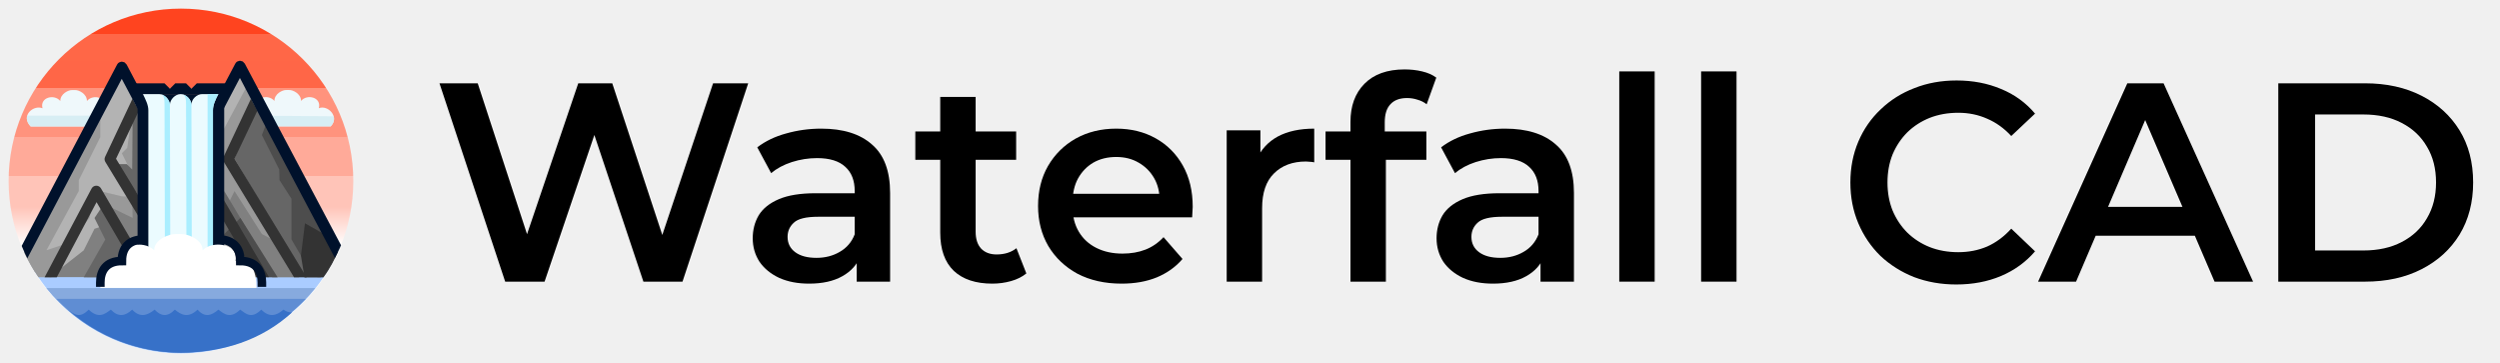
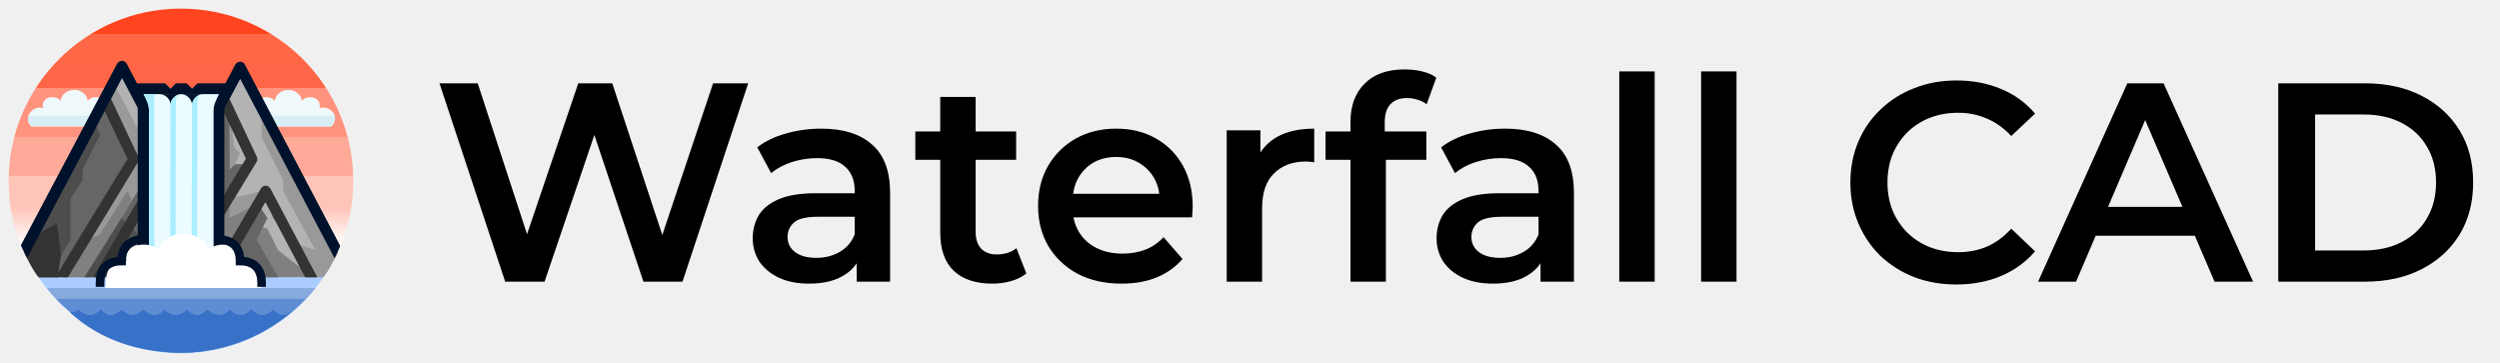
<svg xmlns="http://www.w3.org/2000/svg" xmlns:xlink="http://www.w3.org/1999/xlink" width="580" height="84" viewBox="0 0 580 84" version="1.1" id="svg5">
  <defs id="defs2">
    <rect x="80" y="8" width="624" height="64" id="rect732" />
    <rect x="72" y="0" width="416" height="152" id="rect445" />
    <linearGradient id="linearGradient1501">
      <stop style="stop-color:#ff0000;stop-opacity:1;" offset="0" id="stop1497" />
      <stop style="stop-color:#ff0000;stop-opacity:0;" offset="1" id="stop1499" />
    </linearGradient>
    <linearGradient id="linearGradient16022">
      <stop style="stop-color:#ff441f;stop-opacity:1;" offset="0" id="stop16018" />
      <stop style="stop-color:#ff441f;stop-opacity:1;" offset="0.137" id="stop1462" />
      <stop style="stop-color:#ff6747;stop-opacity:1;" offset="0.137" id="stop1454" />
      <stop style="stop-color:#ff6647;stop-opacity:1;" offset="0.358" id="stop1458" />
      <stop style="stop-color:#ff937d;stop-opacity:1;" offset="0.358" id="stop1466" />
      <stop style="stop-color:#ff937d;stop-opacity:1;" offset="0.557" id="stop1468" />
      <stop style="stop-color:#ffaa99;stop-opacity:1;" offset="0.557" id="stop1460" />
      <stop style="stop-color:#ffaa99;stop-opacity:1;" offset="0.717" id="stop1456" />
      <stop style="stop-color:#ffc4b8;stop-opacity:1;" offset="0.717" id="stop1470" />
      <stop style="stop-color:#ffc4b8;stop-opacity:1;" offset="0.842" id="stop1472" />
      <stop style="stop-color:#ffffff;stop-opacity:1;" offset="1" id="stop1464" />
      <stop style="stop-color:#ffffff;stop-opacity:1;" offset="1" id="stop16020" />
    </linearGradient>
-     <linearGradient xlink:href="#linearGradient16022" id="linearGradient16024" x1="32.057" y1="0.133" x2="32.057" y2="57" gradientUnits="userSpaceOnUse" gradientTransform="matrix(0.8,0,0,0.8,8.456712,8.555145)" />
-     <linearGradient xlink:href="#linearGradient1501" id="linearGradient1503" x1="0.057" y1="32.133" x2="64.057" y2="32.133" gradientUnits="userSpaceOnUse" gradientTransform="matrix(0.8,0,0,0.8,8.456712,8.555145)" />
-   </defs>
-   <g id="layer1">
-     <g id="g1164" transform="matrix(1.25,0,0,1.25,-10.57089,-10.69393)" style="stroke-width:0.8">
-       <circle style="fill:url(#linearGradient16024);fill-opacity:1;stroke:url(#linearGradient1503);stroke-width:0;stroke-linecap:round;stroke-linejoin:round;stroke-dasharray:none" id="circle14332" cx="42.057" cy="42.155" r="32" />
-       <path id="path13469-8" style="fill:#eff8fb;fill-opacity:1;stroke:none;stroke-width:0.8px;stroke-linecap:butt;stroke-linejoin:miter;stroke-opacity:1" d="m 21.85,25.274 c -0.659,-0.039 -2.2,0.675 -2.2,2.025 -1.112,-1.363 -3.85,-0.675 -3.3,1.35 -1.65,-0.675 -4.145,1.343 -2.2,3.374 h 7.7 0.55 7.7 c 0,-1.992 -0.55,-4.049 -2.2,-3.374 0.55,-2.025 -2.188,-2.713 -3.3,-1.35 0,-1.35 -1.541,-2.064 -2.2,-2.025 z" />
-       <path id="path13469-8-3" style="fill:#d7eef4;fill-opacity:1;stroke:none;stroke-width:0.8px;stroke-linecap:butt;stroke-linejoin:miter;stroke-opacity:1" d="m 13.51,30.022 c -0.175,0.59 -0.035,1.294 0.641,2 h 7.699 0.551 7.699 c 0,-0.166 -0.006,-0.331 -0.014,-0.496 -4.38e-4,-0.009 4.62e-4,-0.018 0,-0.027 -7.13e-4,-0.014 -0.003,-0.027 -0.004,-0.041 -0.009,-0.16 -0.02,-0.319 -0.037,-0.475 -0.018,-0.166 -0.04,-0.329 -0.068,-0.486 -5.88e-4,-0.003 -0.001,-0.006 -0.002,-0.01 -0.003,-0.018 -0.008,-0.035 -0.012,-0.053 -0.026,-0.137 -0.054,-0.271 -0.088,-0.398 -0.001,-0.005 -0.003,-0.009 -0.004,-0.014 z" />
-       <path id="path13469-8-9" style="fill:#eff8fb;fill-opacity:1;stroke:none;stroke-width:0.8px;stroke-linecap:butt;stroke-linejoin:miter;stroke-opacity:1" d="m 61.605,25.264 c -0.659,-0.039 -2.2,0.675 -2.2,2.025 -1.112,-1.363 -3.85,-0.675 -3.3,1.35 -1.65,-0.675 -2.2,1.383 -2.2,3.374 h 7.7 0.55 7.7 c 1.742,-1.788 -0.55,-4.049 -2.2,-3.374 0.55,-2.025 -2.188,-2.713 -3.3,-1.35 0,-1.35 -1.541,-2.064 -2.2,-2.025 z" />
-       <path id="path13469-8-9-6" style="fill:#d7eef4;fill-opacity:1;stroke:none;stroke-width:0.8px;stroke-linecap:butt;stroke-linejoin:miter;stroke-opacity:1" d="m 54.135,30.013 c -0.001,0.004 -0.003,0.009 -0.004,0.014 -0.078,0.294 -0.133,0.614 -0.17,0.947 -0.016,0.147 -0.028,0.298 -0.037,0.449 -0.003,0.048 -0.006,0.096 -0.008,0.145 -0.007,0.148 -0.012,0.296 -0.012,0.445 h 7.699 0.002 0.549 7.699 0.002 c 0.6,-0.615 0.722,-1.287 0.557,-1.875 z" />
-       <path id="path3694" style="fill:#aaccff;stroke:#ff0000;stroke-width:0;stroke-linecap:round;stroke-linejoin:round;stroke-dasharray:none" d="M 13.809,57.022 C 19.321,67.528 30.193,74.122 42.057,74.155 53.921,74.122 64.793,67.528 70.305,57.022 Z" />
-       <path id="path3694-6" style="fill:#87aade;stroke:#ff0000;stroke-width:0;stroke-linecap:round;stroke-linejoin:round;stroke-dasharray:none" d="m 17.062,62.022 c 6.021,7.52 15.149,11.968 24.871,12 9.721,-0.032 19.019,-4.48 25.066,-12 z" />
-       <path id="path3694-6-0-6" style="fill:#5f8dd3;stroke:#ff0000;stroke-width:0;stroke-linecap:round;stroke-linejoin:round;stroke-dasharray:none" d="m 18.93,64.022 c 5.98,6.312 14.299,9.959 23.07,10 8.757,-0.041 17.232,-3.7 23.24,-10 z" />
-       <path id="path3694-6-0-6-2" style="fill:#3771c8;stroke:#ff0000;stroke-width:0;stroke-linecap:round;stroke-linejoin:round;stroke-dasharray:none" d="m 21.059,66.022 c 5.788,5.104 13.225,7.946 20.941,8 7.717,-0.054 14.918,-2.215 20.706,-7.504 -0.677,0.084 -1.182,-0.217 -1.625,-0.496 -1.329,1.201 -2.69,1.46 -4.109,0 -1.829,1.803 -2.84,0.773 -3.924,0 -1.774,1.721 -2.913,0.887 -4.038,0 -1.255,1.093 -2.53,1.557 -3.87,0 -1.699,1.613 -3,1.026 -4.221,0 -1.368,1.426 -2.603,1.238 -3.75,0 -1.364,1.107 -2.744,1.544 -4.169,0 -1.281,1.215 -2.594,1.448 -3.961,0 -1.15,0.862 -2.297,1.739 -4.117,0 -1.757,1.798 -2.779,0.779 -3.863,0 z" />
-       <path id="path3748-5" style="fill:#b3b3b3;stroke:none;stroke-width:1.6;stroke-linecap:round;stroke-linejoin:round;stroke-dasharray:none" d="m 31.084,20.999 -18.125,34.438 a 32,32 0 0 0 1.943,3.562 h 36.182 z" />
-       <path style="fill:#808080;stroke:none;stroke-width:0.8px;stroke-linecap:butt;stroke-linejoin:miter;stroke-opacity:1" d="M 29.084,49.999 26,51.022 l -2,4 -6.343,4.969 15.261,0.014 z" id="path16836" />
-       <path style="fill:#666666;stroke:none;stroke-width:0.8px;stroke-linecap:butt;stroke-linejoin:miter;stroke-opacity:1" d="m 28,46.022 -2,3 2,4 -4,7 h 12 l -2.916,-7.023 z" id="path16108" />
-       <path id="path16840" style="fill:#999999;stroke:none;stroke-width:0.8px;stroke-linecap:butt;stroke-linejoin:miter;stroke-opacity:1" d="M 27.084,29.999 13.004,55.518 c 0.56,1.198 1.781,3.412 2.574,4.5 l 2.417,3.38e-4 2.088,-6.02 -3,1 6,-11 v -2 l 4,-8 z" />
-       <path style="fill:#999999;stroke:none;stroke-width:0.8px;stroke-linecap:butt;stroke-linejoin:miter;stroke-opacity:1" d="m 21.084,53.999 4,-5 1,-5 z" id="path16838" />
-       <path style="fill:#999999;stroke:none;stroke-width:0.8px;stroke-linecap:butt;stroke-linejoin:miter;stroke-opacity:1" d="m 27,44.022 4.084,0.977 0.916,0.023 2,1 -1,9 -6,-11" id="path16842" />
-       <path style="fill:#808080;stroke:none;stroke-width:0.8px;stroke-linecap:butt;stroke-linejoin:miter;stroke-opacity:1" d="M 29,47.022 33.084,48.999 33,45.022 l 3,7 -3,3 z" id="path16844" />
-       <path style="fill:#999999;stroke:none;stroke-width:0.8px;stroke-linecap:butt;stroke-linejoin:miter;stroke-opacity:1" d="m 34.084,42.999 -3,-6 1,-1 1,-7 1,-1 1,15 z" id="path16895" />
-       <path style="fill:#666666;stroke:none;stroke-width:0.8px;stroke-linecap:butt;stroke-linejoin:miter;stroke-opacity:1" d="m 30,39.022 h 2 l 1,1 0.084,-10.023 1,-3 L 35,46.022 Z" id="path16897" />
-       <path d="m -10.485,42.977 -13.434,-22.072 4.232,-8.895 -1.176,-2.245 -5.098,10.805 c -0.133,0.3 -0.11,0.646 0.061,0.926 l 13.074,21.48 z" style="color:#707070;fill:#333333;stroke-width:0.8;stroke-linecap:round;stroke-linejoin:round;-inkscape-stroke:none" id="path636" class="UnoptimicedTransforms" transform="translate(53.91841,17.11749)" />
-       <path id="path3748-36" style="color:#707070;fill:#00112b;stroke-width:0.8;stroke-linecap:round;stroke-linejoin:round;-inkscape-stroke:none" d="M 51.969,58.534 31.979,20.552 c -6.5e-4,-6.52e-4 -0.001,-0.001 -0.002,-0.002 l -0.008,-0.016 c -0.059,-0.085 -0.131,-0.161 -0.213,-0.225 -0.043,-0.059 -0.093,-0.112 -0.148,-0.16 -0.1,-0.049 -0.208,-0.08 -0.318,-0.094 -0.063,-0.025 -0.128,-0.044 -0.195,-0.057 -0.002,6.44e-4 -0.004,0.001 -0.006,0.002 -0.001,-6.54e-4 -0.003,-0.001 -0.004,-0.002 l 6.8e-5,5e-5 c -0.136,0.009 -0.268,0.046 -0.389,0.107 -0.043,0.01 -0.086,0.022 -0.127,0.037 h -0.002 c -0.156,0.094 -0.283,0.229 -0.367,0.391 L 12.479,54.204 c 0.321,0.776 0.673,1.539 1.055,2.287 L 31.061,23.19 49.795,58.491" />
-       <path id="path3748-3" style="fill:#b3b3b3;stroke:none;stroke-width:1.6;stroke-linecap:round;stroke-linejoin:round;stroke-dasharray:none" d="m 53.084,20.999 -20,38 h 36.014 a 32,32 0 0 0 2.025,-3.727 z" />
-       <path id="path16899" style="fill:#666666;stroke:none;stroke-width:0.8px;stroke-linecap:butt;stroke-linejoin:miter;stroke-opacity:1" d="M 56.084,26.999 52,38.022 l 13,22 h 3 c 0.753,-1.189 2.525,-3.45 3.115,-4.729 z" />
-       <path id="path16901" style="fill:#4d4d4d;stroke:none;stroke-width:0.8px;stroke-linecap:butt;stroke-linejoin:miter;stroke-opacity:1" d="m 58.084,31.013 -1.004,2.611 3.213,6.375 0.068,2 2.223,3.459 v 7.545 l 3.5,5.996 h 3.014 a 32,32 0 0 0 2.01,-3.686 z" />
-       <path id="path16903" style="fill:#333333;stroke:none;stroke-width:0.8px;stroke-linecap:butt;stroke-linejoin:miter;stroke-opacity:1" d="M 65.082,49.999 64.334,56.001 65,60.022 l 3.507,0.018 c 1.29,-1.715 2.123,-3.519 2.655,-4.64 l -1.524,-2.829 z" />
-       <path style="fill:#999999;stroke:none;stroke-width:0.8px;stroke-linecap:butt;stroke-linejoin:miter;stroke-opacity:1" d="M 54.584,23.999 49.584,33.326 49,44.022 59.031,58.999 h 5.303 l -11.25,-17 L 52,38.022 l 0.084,-2.023 4,-9 -1.5,-3" id="path16905" />
-       <path style="fill:#808080;stroke:none;stroke-width:0.8px;stroke-linecap:butt;stroke-linejoin:miter;stroke-opacity:1" d="m 51,46.022 1,-2 5.08,7.977 L 61,54.022 l 3,6 h -5 z" id="path16907" />
-       <path style="fill:#666666;stroke:none;stroke-width:0.8px;stroke-linecap:butt;stroke-linejoin:miter;stroke-opacity:1" d="m 59.031,58.999 -8.947,-15 -1,9 2.317,1.5 1.683,2.5 5.947,2" id="path16909" />
-       <path style="fill:#4d4d4d;stroke:none;stroke-width:0.8px;stroke-linecap:butt;stroke-linejoin:miter;stroke-opacity:1" d="m 49.084,52.999 4,-4 L 60,60.022 h -6 l -2.599,-5.523 -2.317,-1.5" id="path16911" />
-       <path d="m -10.525,42.911 -13.394,-22.006 4.232,-8.895 -1.176,-2.245 -5.098,10.805 c -0.133,0.3 -0.11,0.646 0.061,0.926 l 13.034,21.415 z" style="color:#707070;fill:#333333;stroke-width:0.8;stroke-linecap:round;stroke-linejoin:round;-inkscape-stroke:none" id="path636-7" class="UnoptimicedTransforms" transform="translate(75.91841,17.11749)" />
-       <path id="path3748-2-5" style="color:#707070;fill:#00112b;stroke-width:0.8;stroke-linecap:round;stroke-linejoin:round;-inkscape-stroke:none" d="m 70.635,56.435 c 0.378,-0.758 0.827,-1.576 1.143,-2.362 L 53.918,20.384 c -6.66e-4,-6.68e-4 -0.001,-0.001 -0.002,-0.002 l -0.008,-0.016 c -0.059,-0.085 -0.131,-0.161 -0.213,-0.225 -0.043,-0.059 -0.093,-0.112 -0.148,-0.16 -0.1,-0.049 -0.208,-0.08 -0.318,-0.094 -0.063,-0.025 -0.128,-0.044 -0.195,-0.057 -0.002,6.27e-4 -0.004,0.001 -0.006,0.002 -0.001,-6.36e-4 -0.003,-0.001 -0.004,-0.002 l 6.9e-5,5.1e-5 c -0.136,0.009 -0.268,0.046 -0.389,0.107 -0.043,0.01 -0.086,0.022 -0.127,0.037 h -0.002 c -0.156,0.094 -0.283,0.229 -0.367,0.391 l -20,38 c -0.107,0.204 -0.14,0.439 -0.094,0.664 0.046,0.225 0.168,0.428 0.346,0.574 0.178,0.146 0.402,0.226 0.633,0.227 l 1.656,-2 L 53,23.022 c 5.776,11.07 11.817,22.357 17.635,33.412 z" />
-       <path d="M 58.398,59.995 48.74,43.491 c -0.396,-0.678 -1.382,-0.657 -1.748,0.037 l -8.717,16.467 m 2.262,0 7.383,-13.945 8.16,13.945" style="color:#707070;fill:#333333;stroke:none;stroke-width:0.8;stroke-linecap:round;stroke-linejoin:round;-inkscape-stroke:none" id="path708-3" />
-       <rect style="fill:#00112b;stroke:none;stroke-width:1.6;stroke-linecap:round;stroke-linejoin:round;stroke-dasharray:none" id="rect13064" width="16.084" height="33.977" x="34" y="26.022" ry="0" />
-       <path id="rect13118" style="fill:#00112b;stroke-width:1.6;stroke-linecap:round;stroke-linejoin:round" d="m 33,24.022 h 6 l 1,1 1,-1 h 2 l 1,1 1,-1 h 6 v 2 H 33 Z" />
-       <path style="fill:#ebfbff;fill-opacity:1;stroke:none;stroke-width:0.8px;stroke-linecap:butt;stroke-linejoin:miter;stroke-opacity:1" d="m 36,60.022 v -31 c 0,-1 -0.519,-1.996 -1,-2.989 L 36,26.022 h 2 c 1,0 1.979,1.035 2,2 0,-1 1,-2 2,-2 1,0 2,1 2,2 -0.047,-1.029 1,-2 2,-2 h 2 l 0.994,-0.011 C 48.461,27.022 48,28.022 48,29.022 v 31 z" id="path13284" />
-       <path d="M 36.861,60.022 27.203,43.518 C 26.808,42.841 25.821,42.862 25.455,43.556 L 16.738,60.022 m 2.262,0 7.383,-13.945 8.16,13.945" style="color:#707070;fill:#333333;stroke:none;stroke-width:0.8;stroke-linecap:round;stroke-linejoin:round;-inkscape-stroke:none" id="path708" />
-       <path style="fill:#aaeeff;stroke:none;stroke-width:0.8px;stroke-linecap:butt;stroke-linejoin:miter;stroke-opacity:1" d="m 39.084,59.999 h 1 L 40,28.022 c 0,-1 -1,-2 -2,-2 0.989,0 1,0.969 1,2 z" id="path13338" />
-       <path style="fill:#aaeeff;stroke:none;stroke-width:0.8px;stroke-linecap:butt;stroke-linejoin:miter;stroke-opacity:1" d="m 43.084,59.999 h 1 L 44,28.022 c 0,-1 -1,-2 -2,-2 0.989,0 1,0.969 1,2 z" id="path13338-7" />
-       <path id="rect13415" style="fill:#aaeeff;stroke-width:1.6;stroke-linecap:round;stroke-linejoin:round" d="m 47,26.022 h 2 c -0.504,0.98 -1.013,1.999 -1,2.976 V 60.022 h -1 z" />
-       <path id="path13469" style="fill:#ffffff;stroke:none;stroke-width:0.8px;stroke-linecap:butt;stroke-linejoin:miter;stroke-opacity:1" d="m 41.084,51.999 c -1.198,-0.058 -4,1 -4,3 -2.022,-2.02 -7,-1 -6,2 -3,-1 -4,2.049 -4,5 h 14 1 14 c 0,-2.951 -1,-6 -4,-5 1,-3 -3.978,-4.02 -6,-2 0,-2 -2.802,-3.058 -4,-3 z" />
-       <path style="fill:none;stroke:#00112b;stroke-width:1.6;stroke-linecap:square;stroke-linejoin:miter;stroke-dasharray:none;stroke-opacity:1" d="m 27.084,60.999 c -0.001,-2.086 1,-4 4,-4 0,-3 1.916,-3.977 3.916,-3.977" id="path13469-0" />
-       <path style="fill:none;stroke:#00112b;stroke-width:1.6;stroke-linecap:square;stroke-linejoin:miter;stroke-dasharray:none;stroke-opacity:1" d="m 57.084,60.999 c 0.001,-2.086 -1,-4 -4,-4 0,-3 -2,-4 -4,-4" id="path13469-0-3" />
-       <path style="fill:none;stroke:none;stroke-width:0.8px;stroke-linecap:butt;stroke-linejoin:miter;stroke-opacity:1" d="m 19.744,57.999 -1.028,2 h 8.79 l 0.01,-2 z" id="path625" />
-     </g>
-     <style>
+     <linearGradient xlink:href="#linearGradient16022" id="linearGradient16024" x1="32.057" y1="0.133" x2="32.057" y2="57" gradientUnits="userSpaceOnUse" gradientTransform="matrix(-0.8,0,0,0.8,75.65671,8.555145)" />
+     <linearGradient xlink:href="#linearGradient1501" id="linearGradient1503" x1="0.057" y1="32.133" x2="64.057" y2="32.133" gradientUnits="userSpaceOnUse" gradientTransform="matrix(-0.8,0,0,0.8,75.65671,8.555145)" />
+     <style id="style266">
        #text730 {
            fill: black;
        }
        @media (prefers-color-scheme: dark) {
            #text730 {
                fill: white;
            }
        }
    </style>
-     <g aria-label="Waterfall CAD" transform="matrix(1.173869,0,0,1.173869,6.315557,-4.466484)" id="text730" style="font-size:56px;line-height:1.25;font-family:Montserrat;-inkscape-font-specification:Montserrat;letter-spacing:0px;word-spacing:0px;white-space:pre;shape-inside:url(#rect732);display:inline;stroke-width:0.852;">
-       <path d="m 94.504,59.469 -12.992,-39.2 h 7.56 l 11.592,35.448 h -3.752 l 12.04,-35.448 h 6.72 l 11.704,35.448 h -3.64 l 11.872,-35.448 h 6.944 l -12.992,39.2 h -7.728 l -10.696,-31.976 h 2.016 l -10.864,31.976 z" style="font-weight:600;-inkscape-font-specification:'Montserrat Semi-Bold';" id="path968" />
-       <path d="m 164,59.469 v -6.048 l -0.392,-1.288 v -10.584 q 0,-3.08 -1.848,-4.76 -1.848,-1.736 -5.6,-1.736 -2.52,0 -4.984,0.784 -2.408,0.784 -4.088,2.184 l -2.744,-5.096 q 2.408,-1.848 5.712,-2.744 3.36,-0.952 6.944,-0.952 6.496,0 10.024,3.136 3.584,3.08 3.584,9.576 v 17.528 z m -9.408,0.392 q -3.36,0 -5.88,-1.12 -2.52,-1.176 -3.92,-3.192 -1.344,-2.072 -1.344,-4.648 0,-2.52 1.176,-4.536 1.232,-2.016 3.976,-3.192 2.744,-1.176 7.28,-1.176 h 8.68 v 4.648 h -8.176 q -3.584,0 -4.816,1.176 -1.232,1.12 -1.232,2.8 0,1.904 1.512,3.024 1.512,1.12 4.2,1.12 2.576,0 4.592,-1.176 2.072,-1.176 2.968,-3.472 l 1.176,4.2 q -1.008,2.632 -3.64,4.088 -2.576,1.456 -6.552,1.456 z" style="font-weight:600;-inkscape-font-specification:'Montserrat Semi-Bold';" id="path970" />
-       <path d="m 190.824,59.861 q -4.928,0 -7.616,-2.52 -2.688,-2.576 -2.688,-7.56 v -26.824 h 7 v 26.656 q 0,2.128 1.064,3.304 1.12,1.176 3.08,1.176 2.352,0 3.92,-1.232 l 1.96,4.984 q -1.232,1.008 -3.024,1.512 -1.792,0.504 -3.696,0.504 z m -15.232,-24.472 v -5.6 h 19.936 v 5.6 z" style="font-weight:600;-inkscape-font-specification:'Montserrat Semi-Bold';" id="path972" />
-       <path d="m 216.382,59.861 q -4.984,0 -8.736,-1.96 -3.696,-2.016 -5.768,-5.488 -2.016,-3.472 -2.016,-7.896 0,-4.48 1.96,-7.896 2.016,-3.472 5.488,-5.432 3.528,-1.96 8.008,-1.96 4.368,0 7.784,1.904 3.416,1.904 5.376,5.376 1.96,3.472 1.96,8.176 0,0.448 -0.056,1.008 0,0.56 -0.056,1.064 h -24.92 v -4.648 h 21.224 l -2.744,1.456 q 0.056,-2.576 -1.064,-4.536 -1.12,-1.96 -3.08,-3.08 -1.904,-1.12 -4.424,-1.12 -2.576,0 -4.536,1.12 -1.904,1.12 -3.024,3.136 -1.064,1.96 -1.064,4.648 v 1.12 q 0,2.688 1.232,4.76 1.232,2.072 3.472,3.192 2.24,1.12 5.152,1.12 2.52,0 4.536,-0.784 2.016,-0.784 3.584,-2.464 l 3.752,4.312 q -2.016,2.352 -5.096,3.64 -3.024,1.232 -6.944,1.232 z" style="font-weight:600;-inkscape-font-specification:'Montserrat Semi-Bold';" id="path974" />
-       <path d="m 237.158,59.469 v -29.904 h 6.664 v 8.232 l -0.784,-2.408 q 1.344,-3.024 4.2,-4.592 2.912,-1.568 7.224,-1.568 v 6.664 q -0.448,-0.112 -0.84,-0.112 -0.392,-0.056 -0.784,-0.056 -3.976,0 -6.328,2.352 -2.352,2.296 -2.352,6.888 v 14.504 z" style="font-weight:600;-inkscape-font-specification:'Montserrat Semi-Bold';" id="path976" />
-       <path d="m 261.63,59.469 v -31.584 q 0,-4.704 2.744,-7.504 2.8,-2.856 7.952,-2.856 1.848,0 3.472,0.392 1.68,0.392 2.8,1.232 l -1.904,5.264 q -0.784,-0.616 -1.792,-0.896 -1.008,-0.336 -2.072,-0.336 -2.184,0 -3.304,1.232 -1.12,1.176 -1.12,3.584 v 3.36 l 0.224,3.136 v 24.976 z m -4.928,-24.08 v -5.6 h 19.936 v 5.6 z" style="font-weight:600;-inkscape-font-specification:'Montserrat Semi-Bold';" id="path978" />
-       <path d="m 299.206,59.469 v -6.048 l -0.392,-1.288 v -10.584 q 0,-3.08 -1.848,-4.76 -1.848,-1.736 -5.6,-1.736 -2.52,0 -4.984,0.784 -2.408,0.784 -4.088,2.184 l -2.744,-5.096 q 2.408,-1.848 5.712,-2.744 3.36,-0.952 6.944,-0.952 6.496,0 10.024,3.136 3.584,3.08 3.584,9.576 v 17.528 z m -9.408,0.392 q -3.36,0 -5.88,-1.12 -2.52,-1.176 -3.92,-3.192 -1.344,-2.072 -1.344,-4.648 0,-2.52 1.176,-4.536 1.232,-2.016 3.976,-3.192 2.744,-1.176 7.28,-1.176 h 8.68 v 4.648 h -8.176 q -3.584,0 -4.816,1.176 -1.232,1.12 -1.232,2.8 0,1.904 1.512,3.024 1.512,1.12 4.2,1.12 2.576,0 4.592,-1.176 2.072,-1.176 2.968,-3.472 l 1.176,4.2 q -1.008,2.632 -3.64,4.088 -2.576,1.456 -6.552,1.456 z" style="font-weight:600;-inkscape-font-specification:'Montserrat Semi-Bold';" id="path980" />
-       <path d="m 314.774,59.469 v -41.552 h 7 v 41.552 z" style="font-weight:600;-inkscape-font-specification:'Montserrat Semi-Bold';" id="path982" />
-       <path d="m 330.958,59.469 v -41.552 h 7 v 41.552 z" style="font-weight:600;-inkscape-font-specification:'Montserrat Semi-Bold';" id="path984" />
-       <path d="m 381.414,60.029 q -4.48,0 -8.344,-1.456 -3.808,-1.512 -6.664,-4.2 -2.8,-2.744 -4.368,-6.44 -1.568,-3.696 -1.568,-8.064 0,-4.368 1.568,-8.064 1.568,-3.696 4.424,-6.384 2.856,-2.744 6.664,-4.2 3.808,-1.512 8.344,-1.512 4.816,0 8.792,1.68 3.976,1.624 6.72,4.872 l -4.704,4.424 q -2.128,-2.296 -4.76,-3.416 -2.632,-1.176 -5.712,-1.176 -3.08,0 -5.656,1.008 -2.52,1.008 -4.424,2.856 -1.848,1.848 -2.912,4.368 -1.008,2.52 -1.008,5.544 0,3.024 1.008,5.544 1.064,2.52 2.912,4.368 1.904,1.848 4.424,2.856 2.576,1.008 5.656,1.008 3.08,0 5.712,-1.12 2.632,-1.176 4.76,-3.528 l 4.704,4.48 q -2.744,3.192 -6.72,4.872 -3.976,1.68 -8.848,1.68 z" style="font-weight:600;-inkscape-font-specification:'Montserrat Semi-Bold';" id="path986" />
-       <path d="m 397.585,59.469 17.64,-39.2 h 7.168 l 17.696,39.2 h -7.616 l -15.176,-35.336 h 2.912 l -15.12,35.336 z m 8.12,-9.072 1.96,-5.712 h 21.168 l 1.96,5.712 z" style="font-weight:600;-inkscape-font-specification:'Montserrat Semi-Bold';" id="path988" />
-       <path d="m 445.073,59.469 v -39.2 h 17.136 q 6.384,0 11.2,2.464 4.816,2.464 7.504,6.832 2.688,4.368 2.688,10.304 0,5.88 -2.688,10.304 -2.688,4.368 -7.504,6.832 -4.816,2.464 -11.2,2.464 z m 7.28,-6.16 h 9.52 q 4.424,0 7.616,-1.68 3.248,-1.68 4.984,-4.704 1.792,-3.024 1.792,-7.056 0,-4.088 -1.792,-7.056 -1.736,-3.024 -4.984,-4.704 -3.192,-1.68 -7.616,-1.68 h -9.52 z" style="font-weight:600;-inkscape-font-specification:'Montserrat Semi-Bold';" id="path990" />
-     </g>
+   </defs>
+   <g id="g1164" transform="matrix(-1.25,0,0,1.25,94.57089,-10.69393)" style="stroke-width:0.8">
+     <circle style="fill:url(#linearGradient16024);fill-opacity:1;stroke:url(#linearGradient1503);stroke-width:0;stroke-linecap:round;stroke-linejoin:round;stroke-dasharray:none" id="circle14332" cx="42.057" cy="42.155" r="32" />
+     <path id="path13469-8" style="fill:#eff8fb;fill-opacity:1;stroke:none;stroke-width:0.8px;stroke-linecap:butt;stroke-linejoin:miter;stroke-opacity:1" d="m 21.85,25.274 c -0.659,-0.039 -2.2,0.675 -2.2,2.025 -1.112,-1.363 -3.85,-0.675 -3.3,1.35 -1.65,-0.675 -4.145,1.343 -2.2,3.374 h 7.7 0.55 7.7 c 0,-1.992 -0.55,-4.049 -2.2,-3.374 0.55,-2.025 -2.188,-2.713 -3.3,-1.35 0,-1.35 -1.541,-2.064 -2.2,-2.025 z" />
+     <path id="path13469-8-3" style="fill:#d7eef4;fill-opacity:1;stroke:none;stroke-width:0.8px;stroke-linecap:butt;stroke-linejoin:miter;stroke-opacity:1" d="m 13.51,30.022 c -0.175,0.59 -0.035,1.294 0.641,2 h 7.699 0.551 7.699 c 0,-0.166 -0.006,-0.331 -0.014,-0.496 -4.38e-4,-0.009 4.62e-4,-0.018 0,-0.027 -7.13e-4,-0.014 -0.003,-0.027 -0.004,-0.041 -0.009,-0.16 -0.02,-0.319 -0.037,-0.475 -0.018,-0.166 -0.04,-0.329 -0.068,-0.486 -5.88e-4,-0.003 -0.001,-0.006 -0.002,-0.01 -0.003,-0.018 -0.008,-0.035 -0.012,-0.053 -0.026,-0.137 -0.054,-0.271 -0.088,-0.398 -0.001,-0.005 -0.003,-0.009 -0.004,-0.014 z" />
+     <path id="path13469-8-9" style="fill:#eff8fb;fill-opacity:1;stroke:none;stroke-width:0.8px;stroke-linecap:butt;stroke-linejoin:miter;stroke-opacity:1" d="m 61.605,25.264 c -0.659,-0.039 -2.2,0.675 -2.2,2.025 -1.112,-1.363 -3.85,-0.675 -3.3,1.35 -1.65,-0.675 -2.2,1.383 -2.2,3.374 h 7.7 0.55 7.7 c 1.742,-1.788 -0.55,-4.049 -2.2,-3.374 0.55,-2.025 -2.188,-2.713 -3.3,-1.35 0,-1.35 -1.541,-2.064 -2.2,-2.025 z" />
+     <path id="path13469-8-9-6" style="fill:#d7eef4;fill-opacity:1;stroke:none;stroke-width:0.8px;stroke-linecap:butt;stroke-linejoin:miter;stroke-opacity:1" d="m 54.135,30.013 c -0.001,0.004 -0.003,0.009 -0.004,0.014 -0.078,0.294 -0.133,0.614 -0.17,0.947 -0.016,0.147 -0.028,0.298 -0.037,0.449 -0.003,0.048 -0.006,0.096 -0.008,0.145 -0.007,0.148 -0.012,0.296 -0.012,0.445 h 7.699 0.002 0.549 7.699 0.002 c 0.6,-0.615 0.722,-1.287 0.557,-1.875 z" />
+     <path id="path3694" style="fill:#aaccff;stroke:#ff0000;stroke-width:0;stroke-linecap:round;stroke-linejoin:round;stroke-dasharray:none" d="M 13.809,57.022 C 19.321,67.528 30.193,74.122 42.057,74.155 53.921,74.122 64.793,67.528 70.305,57.022 Z" />
+     <path id="path3694-6" style="fill:#87aade;stroke:#ff0000;stroke-width:0;stroke-linecap:round;stroke-linejoin:round;stroke-dasharray:none" d="m 17.062,62.022 c 6.021,7.52 15.149,11.968 24.871,12 9.721,-0.032 19.019,-4.48 25.066,-12 z" />
+     <path id="path3694-6-0-6" style="fill:#5f8dd3;stroke:#ff0000;stroke-width:0;stroke-linecap:round;stroke-linejoin:round;stroke-dasharray:none" d="m 18.93,64.022 c 5.98,6.312 14.299,9.959 23.07,10 8.757,-0.041 17.232,-3.7 23.24,-10 z" />
+     <path id="path3694-6-0-6-2" style="fill:#3771c8;stroke:#ff0000;stroke-width:0;stroke-linecap:round;stroke-linejoin:round;stroke-dasharray:none" d="m 21.059,66.022 c 5.788,5.104 13.225,7.946 20.941,8 7.717,-0.054 14.918,-2.215 20.706,-7.504 -0.677,0.084 -1.182,-0.217 -1.625,-0.496 -1.329,1.201 -2.69,1.46 -4.109,0 -1.829,1.803 -2.84,0.773 -3.924,0 -1.774,1.721 -2.913,0.887 -4.038,0 -1.255,1.093 -2.53,1.557 -3.87,0 -1.699,1.613 -3,1.026 -4.221,0 -1.368,1.426 -2.603,1.238 -3.75,0 -1.364,1.107 -2.744,1.544 -4.169,0 -1.281,1.215 -2.594,1.448 -3.961,0 -1.15,0.862 -2.297,1.739 -4.117,0 -1.757,1.798 -2.779,0.779 -3.863,0 z" />
+     <path id="path3748-5" style="fill:#b3b3b3;stroke:none;stroke-width:1.6;stroke-linecap:round;stroke-linejoin:round;stroke-dasharray:none" d="m 31.084,20.999 -18.125,34.438 a 32,32 0 0 0 1.943,3.562 h 36.182 z" />
+     <path style="fill:#808080;stroke:none;stroke-width:0.8px;stroke-linecap:butt;stroke-linejoin:miter;stroke-opacity:1" d="M 29.084,49.999 26,51.022 l -2,4 -6.343,4.969 15.261,0.014 z" id="path16836" />
+     <path style="fill:#666666;stroke:none;stroke-width:0.8px;stroke-linecap:butt;stroke-linejoin:miter;stroke-opacity:1" d="m 28,46.022 -2,3 2,4 -4,7 h 12 l -2.916,-7.023 z" id="path16108" />
+     <path id="path16840" style="fill:#999999;stroke:none;stroke-width:0.8px;stroke-linecap:butt;stroke-linejoin:miter;stroke-opacity:1" d="M 27.084,29.999 13.004,55.518 c 0.56,1.198 1.781,3.412 2.574,4.5 l 2.417,3.38e-4 2.088,-6.02 -3,1 6,-11 v -2 l 4,-8 z" />
+     <path style="fill:#999999;stroke:none;stroke-width:0.8px;stroke-linecap:butt;stroke-linejoin:miter;stroke-opacity:1" d="m 21.084,53.999 4,-5 1,-5 z" id="path16838" />
+     <path style="fill:#999999;stroke:none;stroke-width:0.8px;stroke-linecap:butt;stroke-linejoin:miter;stroke-opacity:1" d="m 27,44.022 4.084,0.977 0.916,0.023 2,1 -1,9 -6,-11" id="path16842" />
+     <path style="fill:#808080;stroke:none;stroke-width:0.8px;stroke-linecap:butt;stroke-linejoin:miter;stroke-opacity:1" d="M 29,47.022 33.084,48.999 33,45.022 l 3,7 -3,3 z" id="path16844" />
+     <path style="fill:#999999;stroke:none;stroke-width:0.8px;stroke-linecap:butt;stroke-linejoin:miter;stroke-opacity:1" d="m 34.084,42.999 -3,-6 1,-1 1,-7 1,-1 1,15 z" id="path16895" />
+     <path style="fill:#666666;stroke:none;stroke-width:0.8px;stroke-linecap:butt;stroke-linejoin:miter;stroke-opacity:1" d="m 30,39.022 h 2 l 1,1 0.084,-10.023 1,-3 L 35,46.022 Z" id="path16897" />
+     <path d="m -10.485,42.977 -13.434,-22.072 4.232,-8.895 -1.176,-2.245 -5.098,10.805 c -0.133,0.3 -0.11,0.646 0.061,0.926 l 13.074,21.48 z" style="color:#707070;fill:#333333;stroke-width:0.8;stroke-linecap:round;stroke-linejoin:round;-inkscape-stroke:none" id="path636" class="UnoptimicedTransforms" transform="translate(53.91841,17.11749)" />
+     <path id="path3748-36" style="color:#707070;fill:#00112b;stroke-width:0.8;stroke-linecap:round;stroke-linejoin:round;-inkscape-stroke:none" d="M 51.969,58.534 31.979,20.552 c -6.5e-4,-6.52e-4 -0.001,-0.001 -0.002,-0.002 l -0.008,-0.016 c -0.059,-0.085 -0.131,-0.161 -0.213,-0.225 -0.043,-0.059 -0.093,-0.112 -0.148,-0.16 -0.1,-0.049 -0.208,-0.08 -0.318,-0.094 -0.063,-0.025 -0.128,-0.044 -0.195,-0.057 -0.002,6.44e-4 -0.004,0.001 -0.006,0.002 -0.001,-6.54e-4 -0.003,-0.001 -0.004,-0.002 l 6.8e-5,5e-5 c -0.136,0.009 -0.268,0.046 -0.389,0.107 -0.043,0.01 -0.086,0.022 -0.127,0.037 h -0.002 c -0.156,0.094 -0.283,0.229 -0.367,0.391 L 12.479,54.204 c 0.321,0.776 0.673,1.539 1.055,2.287 L 31.061,23.19 49.795,58.491" />
+     <path id="path3748-3" style="fill:#b3b3b3;stroke:none;stroke-width:1.6;stroke-linecap:round;stroke-linejoin:round;stroke-dasharray:none" d="m 53.084,20.999 -20,38 h 36.014 a 32,32 0 0 0 2.025,-3.727 z" />
+     <path id="path16899" style="fill:#666666;stroke:none;stroke-width:0.8px;stroke-linecap:butt;stroke-linejoin:miter;stroke-opacity:1" d="M 56.084,26.999 52,38.022 l 13,22 h 3 c 0.753,-1.189 2.525,-3.45 3.115,-4.729 z" />
+     <path id="path16901" style="fill:#4d4d4d;stroke:none;stroke-width:0.8px;stroke-linecap:butt;stroke-linejoin:miter;stroke-opacity:1" d="m 58.084,31.013 -1.004,2.611 3.213,6.375 0.068,2 2.223,3.459 v 7.545 l 3.5,5.996 h 3.014 a 32,32 0 0 0 2.01,-3.686 z" />
+     <path id="path16903" style="fill:#333333;stroke:none;stroke-width:0.8px;stroke-linecap:butt;stroke-linejoin:miter;stroke-opacity:1" d="M 65.082,49.999 64.334,56.001 65,60.022 l 3.507,0.018 c 1.29,-1.715 2.123,-3.519 2.655,-4.64 l -1.524,-2.829 z" />
+     <path style="fill:#999999;stroke:none;stroke-width:0.8px;stroke-linecap:butt;stroke-linejoin:miter;stroke-opacity:1" d="M 54.584,23.999 49.584,33.326 49,44.022 59.031,58.999 h 5.303 l -11.25,-17 L 52,38.022 l 0.084,-2.023 4,-9 -1.5,-3" id="path16905" />
+     <path style="fill:#808080;stroke:none;stroke-width:0.8px;stroke-linecap:butt;stroke-linejoin:miter;stroke-opacity:1" d="m 51,46.022 1,-2 5.08,7.977 L 61,54.022 l 3,6 h -5 z" id="path16907" />
+     <path style="fill:#666666;stroke:none;stroke-width:0.8px;stroke-linecap:butt;stroke-linejoin:miter;stroke-opacity:1" d="m 59.031,58.999 -8.947,-15 -1,9 2.317,1.5 1.683,2.5 5.947,2" id="path16909" />
+     <path style="fill:#4d4d4d;stroke:none;stroke-width:0.8px;stroke-linecap:butt;stroke-linejoin:miter;stroke-opacity:1" d="m 49.084,52.999 4,-4 L 60,60.022 h -6 l -2.599,-5.523 -2.317,-1.5" id="path16911" />
+     <path d="m -10.525,42.911 -13.394,-22.006 4.232,-8.895 -1.176,-2.245 -5.098,10.805 c -0.133,0.3 -0.11,0.646 0.061,0.926 l 13.034,21.415 z" style="color:#707070;fill:#333333;stroke-width:0.8;stroke-linecap:round;stroke-linejoin:round;-inkscape-stroke:none" id="path636-7" class="UnoptimicedTransforms" transform="translate(75.91841,17.11749)" />
+     <path id="path3748-2-5" style="color:#707070;fill:#00112b;stroke-width:0.8;stroke-linecap:round;stroke-linejoin:round;-inkscape-stroke:none" d="m 70.635,56.435 c 0.378,-0.758 0.827,-1.576 1.143,-2.362 L 53.918,20.384 c -6.66e-4,-6.68e-4 -0.001,-0.001 -0.002,-0.002 l -0.008,-0.016 c -0.059,-0.085 -0.131,-0.161 -0.213,-0.225 -0.043,-0.059 -0.093,-0.112 -0.148,-0.16 -0.1,-0.049 -0.208,-0.08 -0.318,-0.094 -0.063,-0.025 -0.128,-0.044 -0.195,-0.057 -0.002,6.27e-4 -0.004,0.001 -0.006,0.002 -0.001,-6.36e-4 -0.003,-0.001 -0.004,-0.002 l 6.9e-5,5.1e-5 c -0.136,0.009 -0.268,0.046 -0.389,0.107 -0.043,0.01 -0.086,0.022 -0.127,0.037 h -0.002 c -0.156,0.094 -0.283,0.229 -0.367,0.391 l -20,38 c -0.107,0.204 -0.14,0.439 -0.094,0.664 0.046,0.225 0.168,0.428 0.346,0.574 0.178,0.146 0.402,0.226 0.633,0.227 l 1.656,-2 L 53,23.022 c 5.776,11.07 11.817,22.357 17.635,33.412 z" />
+     <path d="M 58.398,59.995 48.74,43.491 c -0.396,-0.678 -1.382,-0.657 -1.748,0.037 l -8.717,16.467 m 2.262,0 7.383,-13.945 8.16,13.945" style="color:#707070;fill:#333333;stroke:none;stroke-width:0.8;stroke-linecap:round;stroke-linejoin:round;-inkscape-stroke:none" id="path708-3" />
+     <rect style="fill:#00112b;stroke:none;stroke-width:1.6;stroke-linecap:round;stroke-linejoin:round;stroke-dasharray:none" id="rect13064" width="16.084" height="33.977" x="34" y="26.022" ry="0" />
+     <path id="rect13118" style="fill:#00112b;stroke-width:1.6;stroke-linecap:round;stroke-linejoin:round" d="m 33,24.022 h 6 l 1,1 1,-1 h 2 l 1,1 1,-1 h 6 v 2 H 33 Z" />
+     <path style="fill:#ebfbff;fill-opacity:1;stroke:none;stroke-width:0.8px;stroke-linecap:butt;stroke-linejoin:miter;stroke-opacity:1" d="m 36,60.022 v -31 c 0,-1 -0.519,-1.996 -1,-2.989 L 36,26.022 h 2 c 1,0 1.979,1.035 2,2 0,-1 1,-2 2,-2 1,0 2,1 2,2 -0.047,-1.029 1,-2 2,-2 h 2 l 0.994,-0.011 C 48.461,27.022 48,28.022 48,29.022 v 31 z" id="path13284" />
+     <path d="M 36.861,60.022 27.203,43.518 C 26.808,42.841 25.821,42.862 25.455,43.556 L 16.738,60.022 m 2.262,0 7.383,-13.945 8.16,13.945" style="color:#707070;fill:#333333;stroke:none;stroke-width:0.8;stroke-linecap:round;stroke-linejoin:round;-inkscape-stroke:none" id="path708" />
+     <path style="fill:#aaeeff;stroke:none;stroke-width:0.8px;stroke-linecap:butt;stroke-linejoin:miter;stroke-opacity:1" d="m 39.084,59.999 h 1 L 40,28.022 c 0,-1 -1,-2 -2,-2 0.989,0 1,0.969 1,2 z" id="path13338" />
+     <path style="fill:#aaeeff;stroke:none;stroke-width:0.8px;stroke-linecap:butt;stroke-linejoin:miter;stroke-opacity:1" d="m 43.084,59.999 h 1 L 44,28.022 c 0,-1 -1,-2 -2,-2 0.989,0 1,0.969 1,2 z" id="path13338-7" />
+     <path id="rect13415" style="fill:#aaeeff;stroke-width:1.6;stroke-linecap:round;stroke-linejoin:round" d="m 47,26.022 h 2 c -0.504,0.98 -1.013,1.999 -1,2.976 V 60.022 h -1 z" />
+     <path id="path13469" style="fill:#ffffff;stroke:none;stroke-width:0.8px;stroke-linecap:butt;stroke-linejoin:miter;stroke-opacity:1" d="m 41.084,51.999 c -1.198,-0.058 -4,1 -4,3 -2.022,-2.02 -7,-1 -6,2 -3,-1 -4,2.049 -4,5 h 14 1 14 c 0,-2.951 -1,-6 -4,-5 1,-3 -3.978,-4.02 -6,-2 0,-2 -2.802,-3.058 -4,-3 z" />
+     <path style="fill:none;stroke:#00112b;stroke-width:1.6;stroke-linecap:square;stroke-linejoin:miter;stroke-dasharray:none;stroke-opacity:1" d="m 27.084,60.999 c -0.001,-2.086 1,-4 4,-4 0,-3 1.916,-3.977 3.916,-3.977" id="path13469-0" />
+     <path style="fill:none;stroke:#00112b;stroke-width:1.6;stroke-linecap:square;stroke-linejoin:miter;stroke-dasharray:none;stroke-opacity:1" d="m 57.084,60.999 c 0.001,-2.086 -1,-4 -4,-4 0,-3 -2,-4 -4,-4" id="path13469-0-3" />
+     <path style="fill:none;stroke:none;stroke-width:0.8px;stroke-linecap:butt;stroke-linejoin:miter;stroke-opacity:1" d="m 19.744,57.999 -1.028,2 h 8.79 l 0.01,-2 z" id="path625" />
+   </g>
+   <g aria-label="Waterfall CAD" transform="matrix(1.173869,0,0,1.173869,6.315557,-4.466484)" id="text730" style="font-size:56px;line-height:1.25;font-family:Montserrat;-inkscape-font-specification:Montserrat;letter-spacing:0px;word-spacing:0px;white-space:pre;shape-inside:url(#rect732);display:inline;stroke-width:0.852">
+     <path d="m 94.504,59.469 -12.992,-39.2 h 7.56 l 11.592,35.448 h -3.752 l 12.04,-35.448 h 6.72 l 11.704,35.448 h -3.64 l 11.872,-35.448 h 6.944 l -12.992,39.2 h -7.728 l -10.696,-31.976 h 2.016 l -10.864,31.976 z" style="font-weight:600;-inkscape-font-specification:'Montserrat Semi-Bold'" id="path968" />
+     <path d="m 164,59.469 v -6.048 l -0.392,-1.288 v -10.584 q 0,-3.08 -1.848,-4.76 -1.848,-1.736 -5.6,-1.736 -2.52,0 -4.984,0.784 -2.408,0.784 -4.088,2.184 l -2.744,-5.096 q 2.408,-1.848 5.712,-2.744 3.36,-0.952 6.944,-0.952 6.496,0 10.024,3.136 3.584,3.08 3.584,9.576 v 17.528 z m -9.408,0.392 q -3.36,0 -5.88,-1.12 -2.52,-1.176 -3.92,-3.192 -1.344,-2.072 -1.344,-4.648 0,-2.52 1.176,-4.536 1.232,-2.016 3.976,-3.192 2.744,-1.176 7.28,-1.176 h 8.68 v 4.648 h -8.176 q -3.584,0 -4.816,1.176 -1.232,1.12 -1.232,2.8 0,1.904 1.512,3.024 1.512,1.12 4.2,1.12 2.576,0 4.592,-1.176 2.072,-1.176 2.968,-3.472 l 1.176,4.2 q -1.008,2.632 -3.64,4.088 -2.576,1.456 -6.552,1.456 z" style="font-weight:600;-inkscape-font-specification:'Montserrat Semi-Bold'" id="path970" />
+     <path d="m 190.824,59.861 q -4.928,0 -7.616,-2.52 -2.688,-2.576 -2.688,-7.56 v -26.824 h 7 v 26.656 q 0,2.128 1.064,3.304 1.12,1.176 3.08,1.176 2.352,0 3.92,-1.232 l 1.96,4.984 q -1.232,1.008 -3.024,1.512 -1.792,0.504 -3.696,0.504 z m -15.232,-24.472 v -5.6 h 19.936 v 5.6 z" style="font-weight:600;-inkscape-font-specification:'Montserrat Semi-Bold'" id="path972" />
+     <path d="m 216.382,59.861 q -4.984,0 -8.736,-1.96 -3.696,-2.016 -5.768,-5.488 -2.016,-3.472 -2.016,-7.896 0,-4.48 1.96,-7.896 2.016,-3.472 5.488,-5.432 3.528,-1.96 8.008,-1.96 4.368,0 7.784,1.904 3.416,1.904 5.376,5.376 1.96,3.472 1.96,8.176 0,0.448 -0.056,1.008 0,0.56 -0.056,1.064 h -24.92 v -4.648 h 21.224 l -2.744,1.456 q 0.056,-2.576 -1.064,-4.536 -1.12,-1.96 -3.08,-3.08 -1.904,-1.12 -4.424,-1.12 -2.576,0 -4.536,1.12 -1.904,1.12 -3.024,3.136 -1.064,1.96 -1.064,4.648 v 1.12 q 0,2.688 1.232,4.76 1.232,2.072 3.472,3.192 2.24,1.12 5.152,1.12 2.52,0 4.536,-0.784 2.016,-0.784 3.584,-2.464 l 3.752,4.312 q -2.016,2.352 -5.096,3.64 -3.024,1.232 -6.944,1.232 z" style="font-weight:600;-inkscape-font-specification:'Montserrat Semi-Bold'" id="path974" />
+     <path d="m 237.158,59.469 v -29.904 h 6.664 v 8.232 l -0.784,-2.408 q 1.344,-3.024 4.2,-4.592 2.912,-1.568 7.224,-1.568 v 6.664 q -0.448,-0.112 -0.84,-0.112 -0.392,-0.056 -0.784,-0.056 -3.976,0 -6.328,2.352 -2.352,2.296 -2.352,6.888 v 14.504 z" style="font-weight:600;-inkscape-font-specification:'Montserrat Semi-Bold'" id="path976" />
+     <path d="m 261.63,59.469 v -31.584 q 0,-4.704 2.744,-7.504 2.8,-2.856 7.952,-2.856 1.848,0 3.472,0.392 1.68,0.392 2.8,1.232 l -1.904,5.264 q -0.784,-0.616 -1.792,-0.896 -1.008,-0.336 -2.072,-0.336 -2.184,0 -3.304,1.232 -1.12,1.176 -1.12,3.584 v 3.36 l 0.224,3.136 v 24.976 z m -4.928,-24.08 v -5.6 h 19.936 v 5.6 z" style="font-weight:600;-inkscape-font-specification:'Montserrat Semi-Bold'" id="path978" />
+     <path d="m 299.206,59.469 v -6.048 l -0.392,-1.288 v -10.584 q 0,-3.08 -1.848,-4.76 -1.848,-1.736 -5.6,-1.736 -2.52,0 -4.984,0.784 -2.408,0.784 -4.088,2.184 l -2.744,-5.096 q 2.408,-1.848 5.712,-2.744 3.36,-0.952 6.944,-0.952 6.496,0 10.024,3.136 3.584,3.08 3.584,9.576 v 17.528 z m -9.408,0.392 q -3.36,0 -5.88,-1.12 -2.52,-1.176 -3.92,-3.192 -1.344,-2.072 -1.344,-4.648 0,-2.52 1.176,-4.536 1.232,-2.016 3.976,-3.192 2.744,-1.176 7.28,-1.176 h 8.68 v 4.648 h -8.176 q -3.584,0 -4.816,1.176 -1.232,1.12 -1.232,2.8 0,1.904 1.512,3.024 1.512,1.12 4.2,1.12 2.576,0 4.592,-1.176 2.072,-1.176 2.968,-3.472 l 1.176,4.2 q -1.008,2.632 -3.64,4.088 -2.576,1.456 -6.552,1.456 z" style="font-weight:600;-inkscape-font-specification:'Montserrat Semi-Bold'" id="path980" />
+     <path d="m 314.774,59.469 v -41.552 h 7 v 41.552 z" style="font-weight:600;-inkscape-font-specification:'Montserrat Semi-Bold'" id="path982" />
+     <path d="m 330.958,59.469 v -41.552 h 7 v 41.552 z" style="font-weight:600;-inkscape-font-specification:'Montserrat Semi-Bold'" id="path984" />
+     <path d="m 381.414,60.029 q -4.48,0 -8.344,-1.456 -3.808,-1.512 -6.664,-4.2 -2.8,-2.744 -4.368,-6.44 -1.568,-3.696 -1.568,-8.064 0,-4.368 1.568,-8.064 1.568,-3.696 4.424,-6.384 2.856,-2.744 6.664,-4.2 3.808,-1.512 8.344,-1.512 4.816,0 8.792,1.68 3.976,1.624 6.72,4.872 l -4.704,4.424 q -2.128,-2.296 -4.76,-3.416 -2.632,-1.176 -5.712,-1.176 -3.08,0 -5.656,1.008 -2.52,1.008 -4.424,2.856 -1.848,1.848 -2.912,4.368 -1.008,2.52 -1.008,5.544 0,3.024 1.008,5.544 1.064,2.52 2.912,4.368 1.904,1.848 4.424,2.856 2.576,1.008 5.656,1.008 3.08,0 5.712,-1.12 2.632,-1.176 4.76,-3.528 l 4.704,4.48 q -2.744,3.192 -6.72,4.872 -3.976,1.68 -8.848,1.68 z" style="font-weight:600;-inkscape-font-specification:'Montserrat Semi-Bold'" id="path986" />
+     <path d="m 397.585,59.469 17.64,-39.2 h 7.168 l 17.696,39.2 h -7.616 l -15.176,-35.336 h 2.912 l -15.12,35.336 z m 8.12,-9.072 1.96,-5.712 h 21.168 l 1.96,5.712 z" style="font-weight:600;-inkscape-font-specification:'Montserrat Semi-Bold'" id="path988" />
+     <path d="m 445.073,59.469 v -39.2 h 17.136 q 6.384,0 11.2,2.464 4.816,2.464 7.504,6.832 2.688,4.368 2.688,10.304 0,5.88 -2.688,10.304 -2.688,4.368 -7.504,6.832 -4.816,2.464 -11.2,2.464 z m 7.28,-6.16 h 9.52 q 4.424,0 7.616,-1.68 3.248,-1.68 4.984,-4.704 1.792,-3.024 1.792,-7.056 0,-4.088 -1.792,-7.056 -1.736,-3.024 -4.984,-4.704 -3.192,-1.68 -7.616,-1.68 h -9.52 z" style="font-weight:600;-inkscape-font-specification:'Montserrat Semi-Bold'" id="path990" />
  </g>
</svg>
